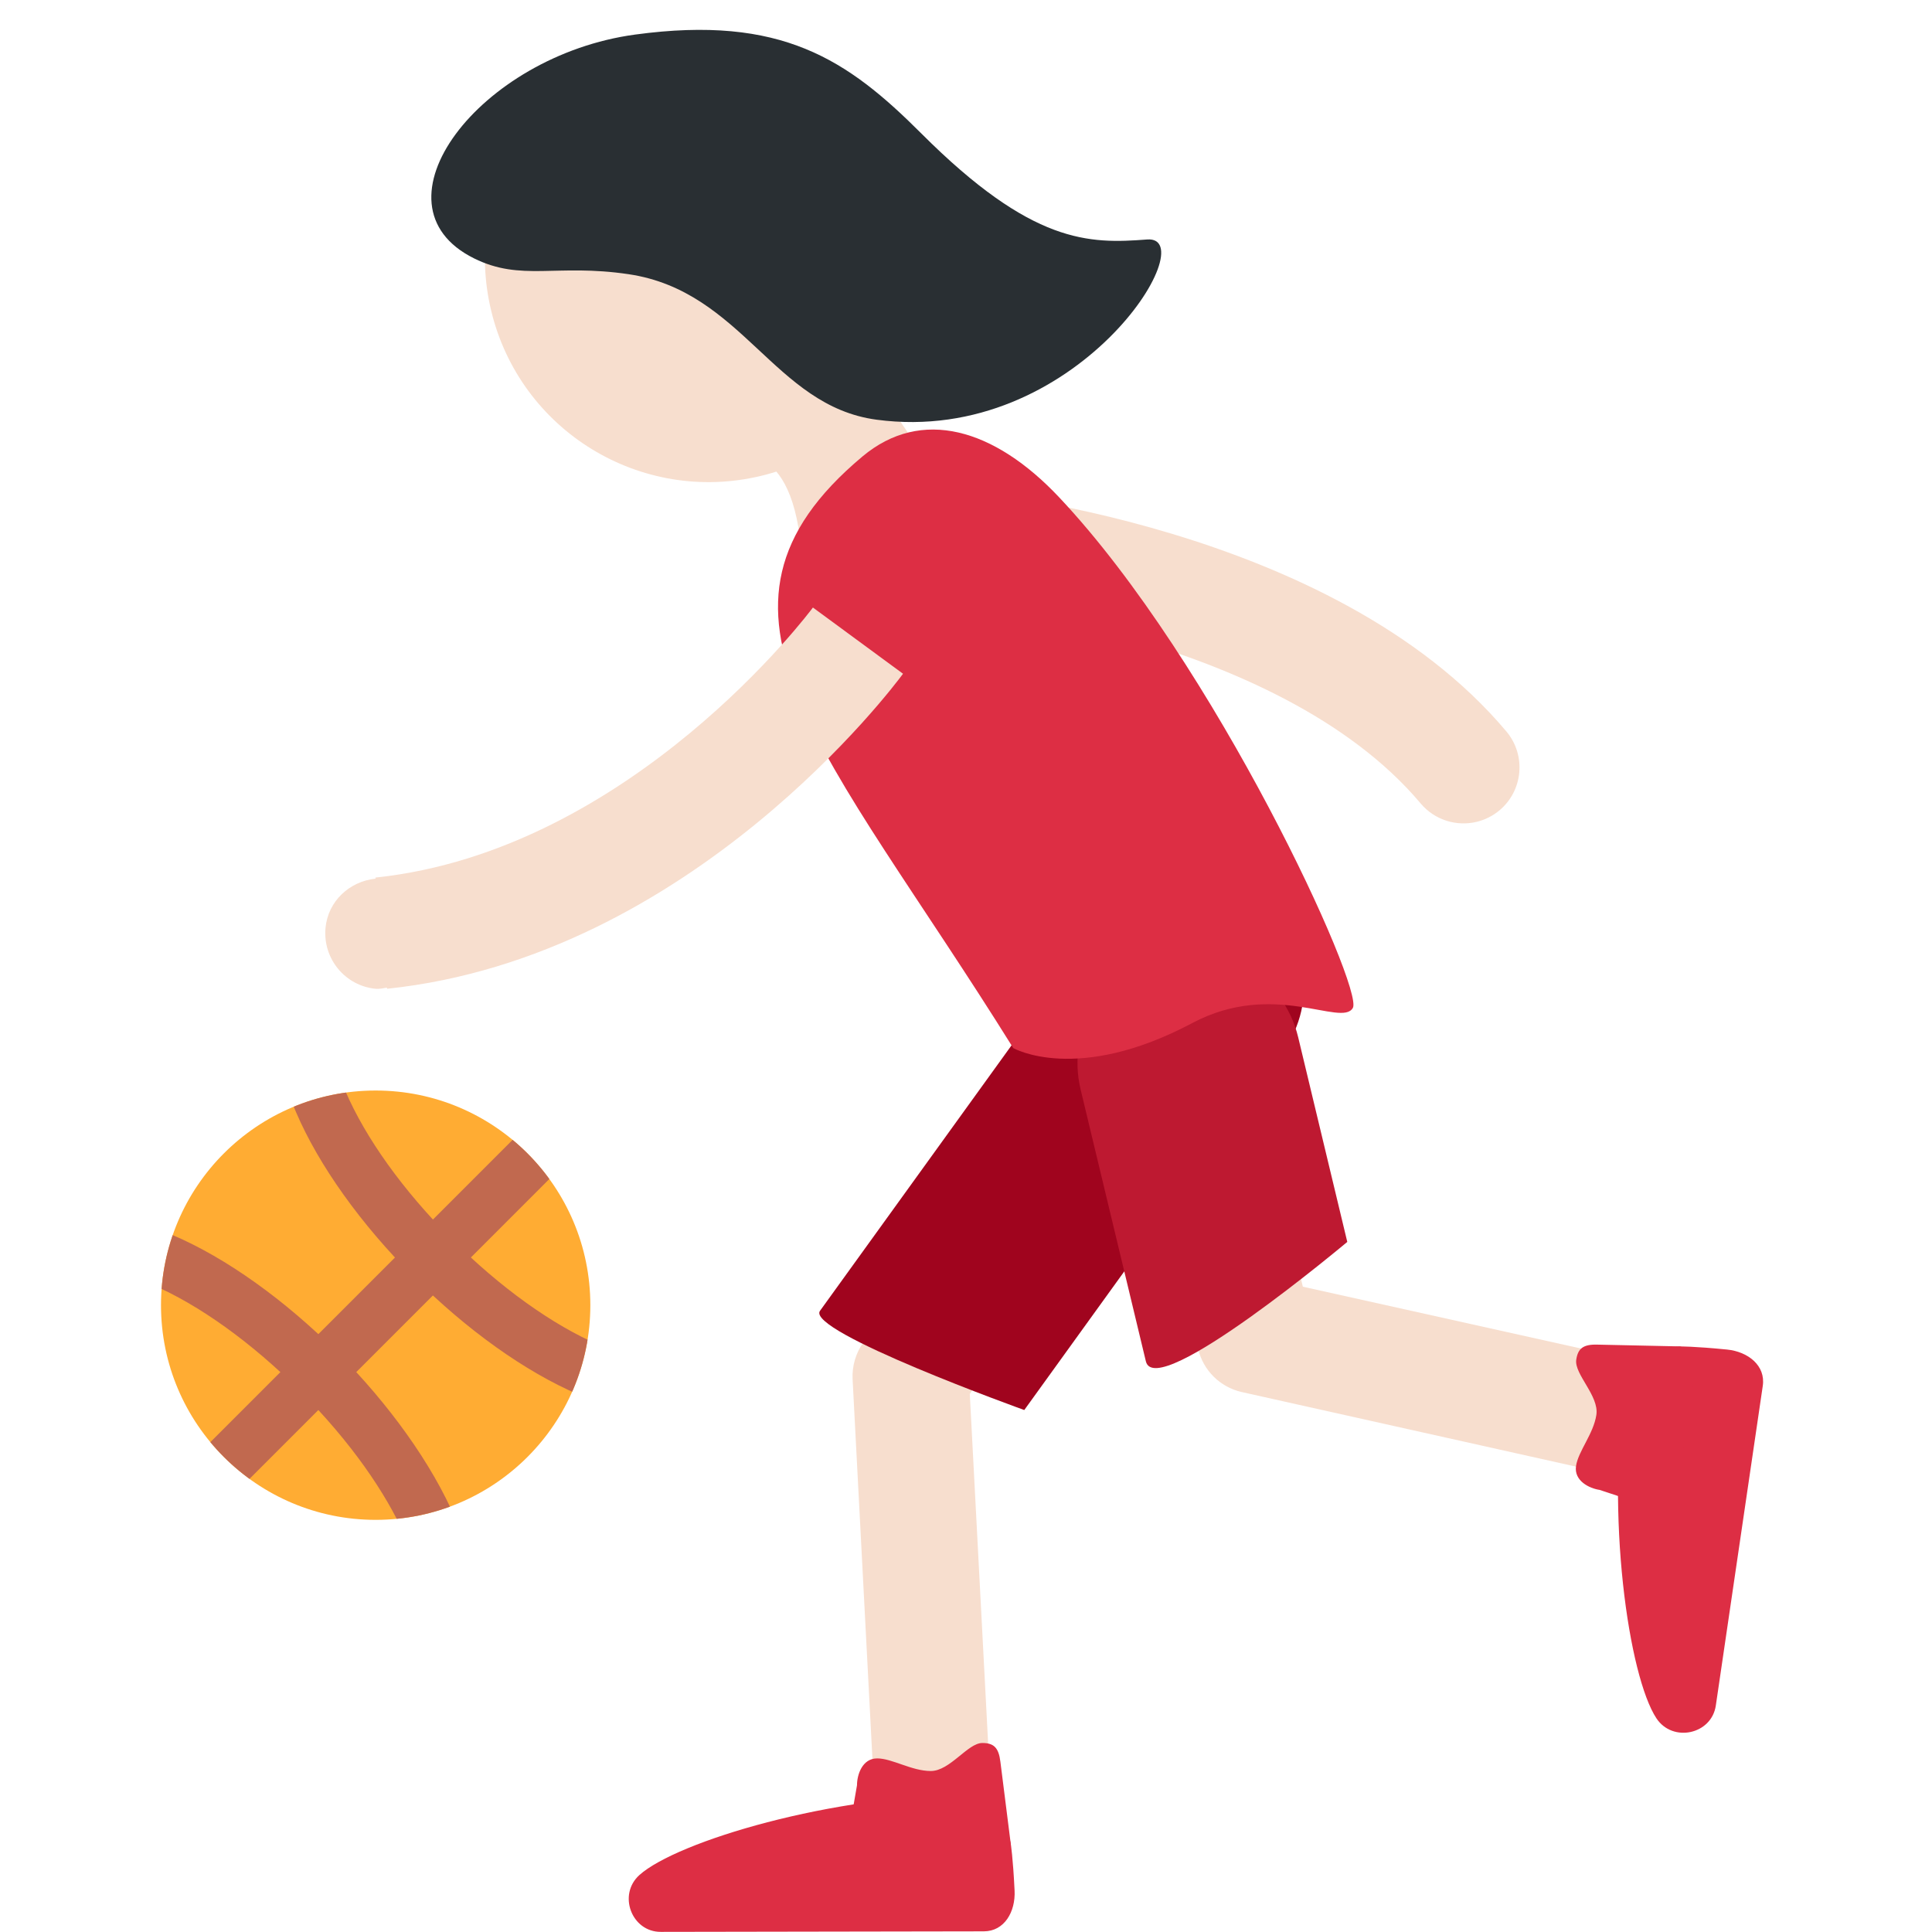
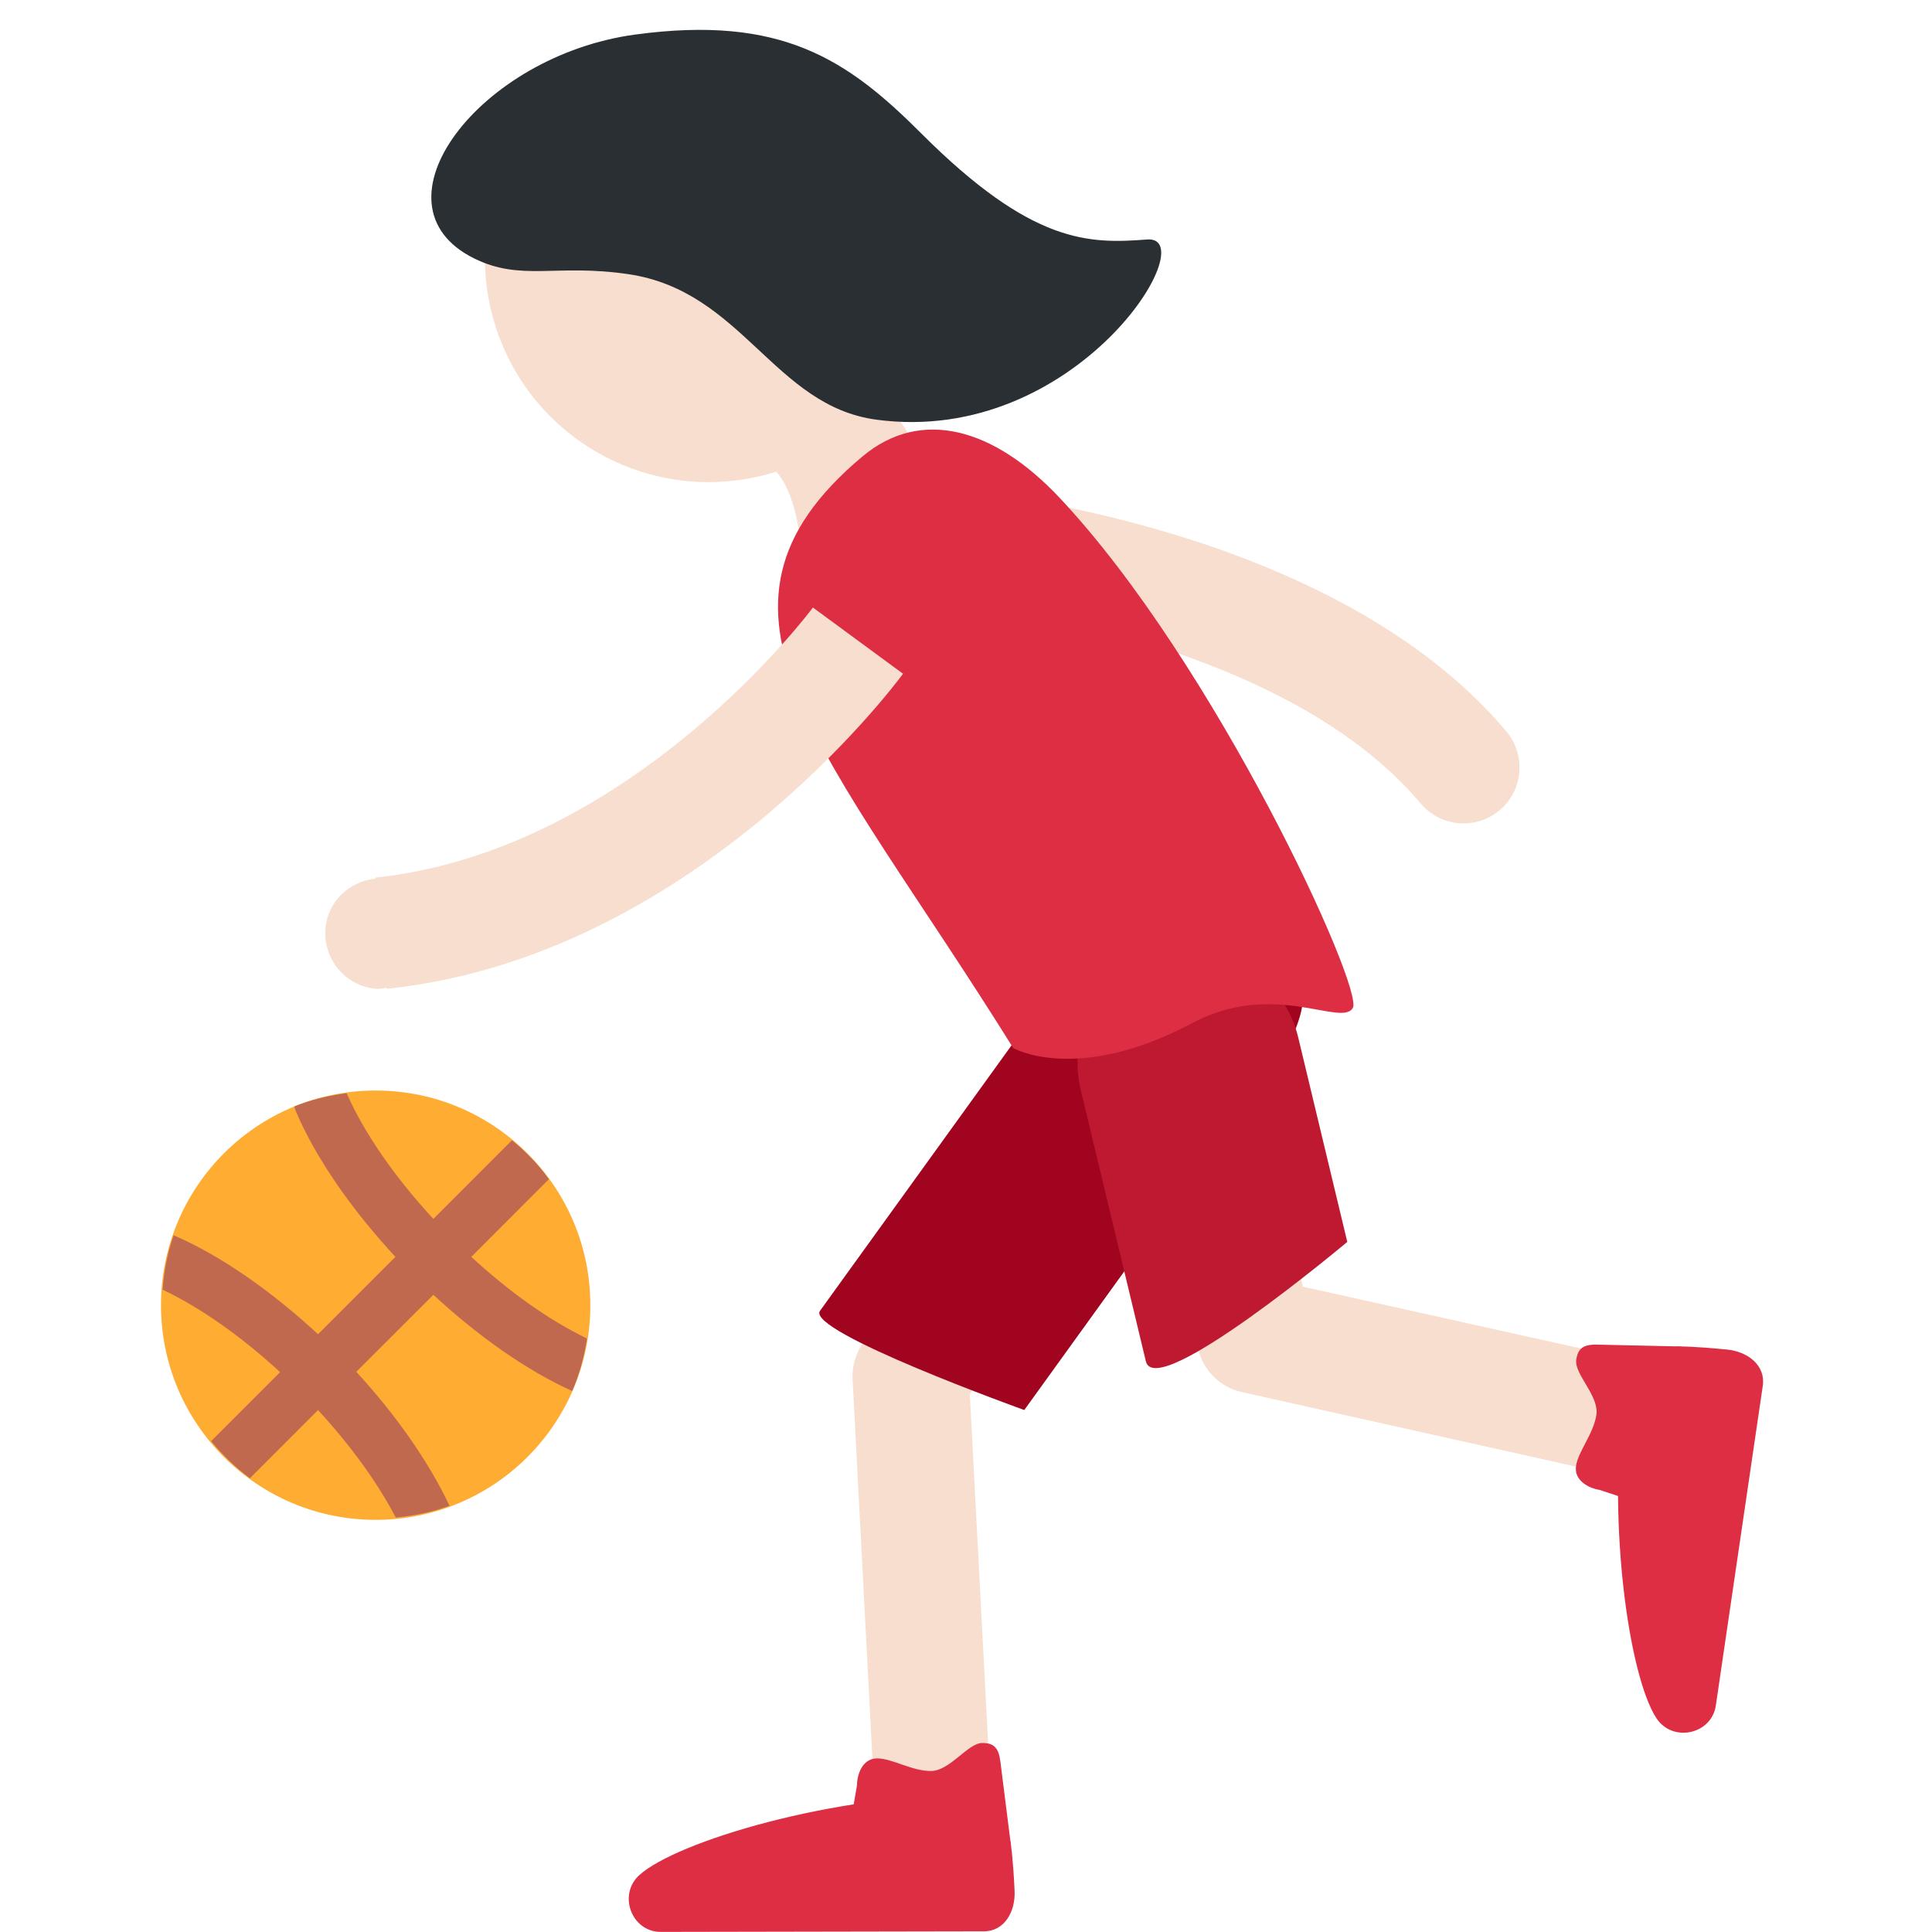
<svg xmlns="http://www.w3.org/2000/svg" viewBox="0 0 45 45" style="enable-background:new 0 0 45 45;" xml:space="preserve" version="1.1" id="svg2">
  <defs id="defs6">
    <clipPath id="clipPath16" clipPathUnits="userSpaceOnUse">
      <path id="path18" d="M 0,36 36,36 36,0 0,0 0,36 Z" />
-     </clipPath>
-     <clipPath id="clipPath60" clipPathUnits="userSpaceOnUse">
-       <path id="path62" d="M 3,11.679 C 3,9.471 4.791,7.68 7,7.68 l 0,0 c 2.209,0 4,1.791 4,3.999 l 0,0 c 0,2.21 -1.791,4.001 -4,4.001 l 0,0 c -2.209,0 -4,-1.791 -4,-4.001" />
-     </clipPath>
-     <clipPath id="clipPath80" clipPathUnits="userSpaceOnUse">
-       <path id="path82" d="M 0,36 36,36 36,0 0,0 0,36 Z" />
    </clipPath>
  </defs>
  <g transform="matrix(1.25,0,0,-1.25,0,45)" id="g10">
    <g id="g12">
      <g clip-path="url(#clipPath16)" id="g14">
        <g transform="translate(30.8525,8.3662)" id="g20">
-           <path id="path22" style="fill:#f7dece;fill-opacity:1;fill-rule:nonzero;stroke:none" d="M 0,0 C -0.081,0 -0.163,0.01 -0.243,0.028 L -7.719,1.696 C -8.122,1.79 -8.432,2.099 -8.528,2.501 l -1.216,5.066 c -0.069,0.283 -0.023,0.573 0.129,0.82 0.151,0.247 0.39,0.421 0.672,0.487 0.085,0.021 0.171,0.031 0.255,0.031 0.502,0 0.935,-0.342 1.052,-0.832 L -6.576,3.658 0.245,2.142 C 0.528,2.076 0.768,1.904 0.921,1.658 1.074,1.412 1.123,1.122 1.058,0.84 0.964,0.437 0.654,0.127 0.251,0.03 0.168,0.01 0.084,0 0,0" />
+           <path id="path22" style="fill:#f7dece;fill-opacity:1;fill-rule:nonzero;stroke:none" d="M 0,0 C -0.081,0 -0.163,0.01 -0.243,0.028 L -7.719,1.696 C -8.122,1.79 -8.432,2.099 -8.528,2.501 l -1.216,5.066 c -0.069,0.283 -0.023,0.573 0.129,0.82 0.151,0.247 0.39,0.421 0.672,0.487 0.085,0.022 0.171,0.031 0.255,0.031 0.502,0 0.935,-0.342 1.052,-0.832 L -6.576,3.658 0.245,2.142 C 0.528,2.076 0.768,1.904 0.921,1.658 1.074,1.412 1.123,1.122 1.058,0.84 0.964,0.437 0.654,0.127 0.251,0.03 0.168,0.01 0.084,0 0,0" />
        </g>
        <g transform="translate(11.3184,31.5259)" id="g24">
-           <path id="path26" style="fill:#f7dece;fill-opacity:1;fill-rule:nonzero;stroke:none" d="m 0,0 c -1.158,-0.564 0.52,-2.167 0.439,-3.483 -0.051,-0.91 1.722,-0.595 1.722,-0.595 0,0 1.159,0.564 1.425,-1.455 0.262,-2.017 3.141,-2.05 2.877,-0.03 C 6.197,-3.547 4.332,-2.873 4.85,-1.128 6.09,3.048 0,0 0,0" />
+           <path id="path26" style="fill:#f7dece;fill-opacity:1;fill-rule:nonzero;stroke:none" d="m 0,0 c -1.158,-0.564 0.52,-2.167 0.439,-3.483 -0.051,-0.91 1.722,-0.595 1.722,-0.595 0,0 1.159,0.564 1.425,-1.455 0.262,-2.017 3.141,-2.05 2.877,-0.03 -0.266,2.016 -2.131,2.69 -1.612,4.435 C 6.09,3.048 0,0 0,0" />
        </g>
        <g transform="translate(27.5156,20.686)" id="g28">
-           <path id="path30" style="fill:#f7dece;fill-opacity:1;fill-rule:nonzero;stroke:none" d="m 0,0 c -0.373,-0.089 -0.779,0.03 -1.043,0.342 -2.682,3.19 -8.798,3.763 -8.859,3.769 -0.573,0.051 -0.997,0.556 -0.947,1.129 0.05,0.572 0.548,0.998 1.127,0.947 C -9.436,6.163 -2.688,5.538 0.554,1.684 0.924,1.243 0.867,0.587 0.426,0.215 0.298,0.108 0.151,0.037 0,0" />
+           <path id="path30" style="fill:#f7dece;fill-opacity:1;fill-rule:nonzero;stroke:none" d="m 0,0 c -0.373,-0.089 -0.779,0.03 -1.043,0.342 -2.682,3.19 -8.798,3.763 -8.859,3.769 -0.573,0.051 -0.997,0.556 -0.947,1.129 0.05,0.572 0.548,0.998 1.127,0.947 C -9.436,6.163 -2.688,5.538 0.554,1.684 0.924,1.243 0.867,0.586 0.426,0.215 0.298,0.108 0.151,0.037 0,0" />
        </g>
        <g transform="translate(17.4697,0.6992)" id="g32">
-           <path id="path34" style="fill:#f7dece;fill-opacity:1;fill-rule:nonzero;stroke:none" d="m 0,0 c -0.598,-0.028 -1.107,0.435 -1.135,1.031 l -0.448,8.575 c -0.011,0.244 0.061,0.487 0.203,0.684 l 5.246,7.271 c 0.184,0.255 0.469,0.417 0.782,0.446 0.259,0.023 0.519,-0.048 0.731,-0.2 C 5.614,17.636 5.77,17.385 5.816,17.1 5.862,16.814 5.794,16.527 5.625,16.294 L 0.601,9.328 1.031,1.133 C 1.054,0.652 0.751,0.208 0.294,0.054 0.217,0.028 0.136,0.011 0.052,0.003 L 0,0 Z" />
+           <path id="path34" style="fill:#f7dece;fill-opacity:1;fill-rule:nonzero;stroke:none" d="m 0,0 c -0.598,-0.028 -1.107,0.435 -1.135,1.031 l -0.448,8.575 c -0.011,0.244 0.061,0.487 0.203,0.684 l 5.246,7.272 c 0.184,0.254 0.469,0.417 0.782,0.445 0.259,0.023 0.519,-0.048 0.731,-0.2 C 5.614,17.636 5.77,17.385 5.816,17.1 5.862,16.814 5.794,16.527 5.625,16.294 L 0.601,9.328 1.031,1.133 C 1.054,0.652 0.751,0.208 0.294,0.054 0.217,0.028 0.136,0.011 0.052,0.003 L 0,0 Z" />
        </g>
        <g transform="translate(15.2798,11.5752)" id="g36">
-           <path id="path38" style="fill:#a0041e;fill-opacity:1;fill-rule:nonzero;stroke:none" d="M 0,0 5.246,7.271 C 5.917,8.203 7.221,8.416 8.155,7.741 9.088,7.068 9.299,5.765 8.626,4.832 l -4.82,-6.681 c 0,0 -4.082,1.467 -3.806,1.849" />
+           <path id="path38" style="fill:#a0041e;fill-opacity:1;fill-rule:nonzero;stroke:none" d="M 0,0 5.246,7.271 C 5.917,8.203 7.221,8.416 8.155,7.741 9.088,7.068 9.299,5.765 8.625,4.832 L 3.806,-1.849 c 0,0 -4.082,1.467 -3.806,1.849" />
        </g>
        <g transform="translate(21.3516,10.6338)" id="g40">
-           <path id="path42" style="fill:#be1931;fill-opacity:1;fill-rule:nonzero;stroke:none" d="M 0,0 -1.216,5.066 C -1.485,6.186 -0.795,7.311 0.325,7.58 1.444,7.848 2.569,7.159 2.838,6.039 L 3.753,2.225 C 3.753,2.225 0.184,-0.769 0,0" />
+           <path id="path42" style="fill:#be1931;fill-opacity:1;fill-rule:nonzero;stroke:none" d="M 0,0 -1.216,5.066 C -1.485,6.186 -0.795,7.312 0.325,7.58 1.444,7.848 2.569,7.159 2.838,6.039 L 3.753,2.225 C 3.753,2.225 0.185,-0.769 0,0" />
        </g>
        <g transform="translate(17.2588,32.1582)" id="g44">
-           <path id="path46" style="fill:#f7dece;fill-opacity:1;fill-rule:nonzero;stroke:none" d="M 0,0 C 0.537,-2.238 -0.842,-4.489 -3.081,-5.026 -5.32,-5.563 -7.57,-4.184 -8.107,-1.945 -8.645,0.294 -7.265,2.544 -5.026,3.081 -2.788,3.619 -0.537,2.239 0,0" />
+           <path id="path46" style="fill:#f7dece;fill-opacity:1;fill-rule:nonzero;stroke:none" d="M 0,0 C 0.537,-2.238 -0.842,-4.489 -3.081,-5.026 -5.32,-5.563 -7.57,-4.184 -8.107,-1.945 -8.645,0.294 -7.265,2.544 -5.026,3.082 -2.788,3.619 -0.537,2.239 0,0" />
        </g>
        <g transform="translate(21.375,31.5376)" id="g48">
-           <path id="path50" style="fill:#292f33;fill-opacity:1;fill-rule:nonzero;stroke:none" d="m 0,0 c -1.083,-0.083 -2.14,-0.092 -4.208,1.976 -1.375,1.375 -2.603,2.213 -5.334,1.842 -2.898,-0.393 -5.018,-3.169 -3,-4.17 0.881,-0.436 1.53,-0.094 2.881,-0.295 2.121,-0.315 2.706,-2.455 4.619,-2.711 C -1.298,-3.858 1.083,0.083 0,0" />
+           <path id="path50" style="fill:#292f33;fill-opacity:1;fill-rule:nonzero;stroke:none" d="m 0,0 c -1.083,-0.083 -2.14,-0.092 -4.208,1.976 -1.375,1.375 -2.603,2.213 -5.334,1.842 -2.898,-0.393 -5.018,-3.169 -3,-4.17 0.881,-0.436 1.53,-0.094 2.881,-0.295 2.121,-0.315 2.706,-2.456 4.619,-2.711 C -1.298,-3.858 1.083,0.083 0,0" />
        </g>
        <g transform="translate(11,11.6797)" id="g52">
          <path id="path54" style="fill:#ffac33;fill-opacity:1;fill-rule:nonzero;stroke:none" d="m 0,0 c 0,-2.209 -1.791,-4 -4,-4 -2.209,0 -4,1.791 -4,4 0,2.209 1.791,4 4,4 2.209,0 4,-1.791 4,-4" />
        </g>
-       </g>
-     </g>
-     <g id="g56">
-       <g clip-path="url(#clipPath60)" id="g58">
-         <g transform="translate(6.7119,17.2832)" id="g64">
-           <path id="path66" style="fill:#c1694f;fill-opacity:1;fill-rule:nonzero;stroke:none" d="m 0,0 c -0.188,0 -0.334,-0.042 -0.419,-0.126 -0.21,-0.211 -0.155,-0.794 0.142,-1.485 0.376,-0.878 1.079,-1.858 1.979,-2.758 0.901,-0.901 1.88,-1.604 2.758,-1.98 0.691,-0.296 1.273,-0.352 1.485,-0.141 0.21,0.211 0.155,0.794 -0.142,1.485 -0.376,0.877 -1.079,1.857 -1.979,2.757 -0.901,0.9 -1.88,1.603 -2.758,1.98 C 0.653,-0.091 0.279,0 0,0 m 5.523,-7.615 c -0.424,0 -0.916,0.115 -1.457,0.347 -0.992,0.425 -2.083,1.204 -3.071,2.192 -0.988,0.988 -1.766,2.078 -2.191,3.07 -0.487,1.136 -0.462,2.055 0.07,2.587 0.531,0.532 1.45,0.558 2.586,0.07 C 2.452,0.226 3.542,-0.553 4.531,-1.541 5.519,-2.529 6.297,-3.619 6.723,-4.611 7.209,-5.747 7.184,-6.665 6.652,-7.197 6.374,-7.476 5.989,-7.615 5.523,-7.615" />
+         <g transform="translate(8.0752,11.873)" id="g56">
+           <path id="path58" style="fill:#c1694f;fill-opacity:1;fill-rule:nonzero;stroke:none" d="m 0,0 c 0.849,-0.785 1.747,-1.413 2.586,-1.793 0.135,0.308 0.223,0.637 0.277,0.979 C 2.166,-0.478 1.422,0.048 0.707,0.707 L 2.154,2.155 C 1.957,2.427 1.723,2.666 1.464,2.88 L 0,1.414 C -0.718,2.193 -1.287,3.009 -1.616,3.757 -1.955,3.711 -2.285,3.636 -2.592,3.51 -2.578,3.475 -2.573,3.444 -2.558,3.409 -2.185,2.538 -1.528,1.595 -0.707,0.707 L -2.149,-0.734 C -3.033,0.083 -3.972,0.736 -4.84,1.11 -4.951,0.788 -5.02,0.449 -5.045,0.096 c 0.706,-0.335 1.462,-0.868 2.189,-1.537 l -1.285,-1.286 c 0.214,-0.258 0.453,-0.493 0.724,-0.69 l 1.268,1.269 c 0.657,-0.715 1.136,-1.402 1.448,-2.002 0.349,0.032 0.685,0.103 1.002,0.22 -0.395,0.834 -1.014,1.711 -1.737,2.495 L 0,0 Z" />
        </g>
-         <g transform="translate(1.7622,12.334)" id="g68">
-           <path id="path70" style="fill:#c1694f;fill-opacity:1;fill-rule:nonzero;stroke:none" d="m 0,0 c -0.188,0 -0.334,-0.042 -0.419,-0.127 -0.21,-0.211 -0.155,-0.794 0.142,-1.485 0.376,-0.877 1.079,-1.857 1.979,-2.757 1.943,-1.943 3.809,-2.552 4.243,-2.122 0.432,0.432 -0.179,2.301 -2.121,4.243 -0.901,0.9 -1.88,1.603 -2.758,1.979 C 0.653,-0.092 0.279,0 0,0 m 5.537,-7.616 c -1.309,0 -3.132,1.13 -4.542,2.54 -0.988,0.988 -1.766,2.078 -2.192,3.07 -0.486,1.136 -0.461,2.054 0.071,2.586 0.532,0.532 1.45,0.559 2.586,0.07 C 2.452,0.226 3.542,-0.553 4.531,-1.541 6.416,-3.427 7.8,-6.05 6.652,-7.198 6.362,-7.487 5.979,-7.616 5.537,-7.616" />
+         <g transform="translate(18.3335,0.0127)" id="g60">
+           <path id="path62" style="fill:#dd2e44;fill-opacity:1;fill-rule:nonzero;stroke:none" d="M 0,0 C 0.383,0 0.59,0.365 0.572,0.757 0.542,1.383 0.5,1.638 0.5,1.638 0.438,1.937 0.176,2.55 -0.187,2.55 -2.83,2.55 -5.726,1.671 -6.418,1.05 -6.827,0.683 -6.564,-0.012 -6.021,-0.011 -4.418,-0.008 -1.388,-0.003 0,0" />
        </g>
-         <g transform="translate(3.1104,8.3184)" id="g72">
-           <path id="path74" style="fill:#c1694f;fill-opacity:1;fill-rule:nonzero;stroke:none" d="M 0,0 7.07,7.071 7.777,6.364 0.707,-0.707 0,0 Z" />
+         <g transform="translate(25.208,17.2188)" id="g64">
+           <path id="path66" style="fill:#dd2e44;fill-opacity:1;fill-rule:nonzero;stroke:none" d="m 0,0 c -0.208,-0.364 -1.473,0.525 -2.989,-0.281 -2.157,-1.146 -3.339,-0.467 -3.339,-0.467 -3.486,5.595 -6.243,8.149 -2.809,11.024 1.097,0.918 2.454,0.522 3.663,-0.76 C -2.563,6.427 0.209,0.365 0,0" />
        </g>
-       </g>
-     </g>
-     <g id="g76">
-       <g clip-path="url(#clipPath80)" id="g78">
-         <g transform="translate(18.3333,0.0123)" id="g84">
-           <path id="path86" style="fill:#dd2e44;fill-opacity:1;fill-rule:nonzero;stroke:none" d="M 0,0 C 0.383,0.001 0.591,0.366 0.572,0.758 0.542,1.384 0.5,1.638 0.5,1.638 0.438,1.937 0.176,2.55 -0.187,2.55 -2.83,2.55 -5.725,1.671 -6.418,1.05 -6.827,0.683 -6.564,-0.011 -6.021,-0.01 -4.418,-0.007 -1.388,-0.002 0,0" />
+         <g transform="translate(18.353,1.3008)" id="g68">
+           <path id="path70" style="fill:#dd2e44;fill-opacity:1;fill-rule:nonzero;stroke:none" d="m 0,0 -1.977,0 c -0.185,0 -0.595,0.157 -0.595,0.35 l 0.188,1.084 c 0,0.192 0.096,0.5 0.376,0.5 0.28,0 0.64,-0.235 0.999,-0.235 0.359,0 0.688,0.522 0.96,0.522 0.212,0 0.305,-0.084 0.337,-0.35 L 0.48,0.35 C 0.48,0.157 0.185,0 0,0" />
        </g>
-         <g transform="translate(25.2083,17.2188)" id="g88">
-           <path id="path90" style="fill:#dd2e44;fill-opacity:1;fill-rule:nonzero;stroke:none" d="m 0,0 c -0.208,-0.365 -1.473,0.525 -2.99,-0.281 -2.156,-1.146 -3.338,-0.467 -3.338,-0.467 -3.487,5.595 -6.243,8.149 -2.809,11.024 1.097,0.918 2.454,0.523 3.663,-0.76 C -2.563,6.427 0.208,0.365 0,0" />
+         <g transform="translate(32.8467,10.1758)" id="g72">
+           <path id="path74" style="fill:#dd2e44;fill-opacity:1;fill-rule:nonzero;stroke:none" d="M 0,0 C 0.056,0.379 -0.275,0.639 -0.665,0.677 -1.289,0.739 -1.547,0.735 -1.547,0.735 -1.852,0.719 -2.496,0.55 -2.55,0.189 c -0.388,-2.613 0.055,-5.606 0.569,-6.382 0.302,-0.458 1.027,-0.301 1.106,0.236 C -0.643,-4.371 -0.202,-1.373 0,0" />
        </g>
-         <g transform="translate(18.3529,1.3008)" id="g92">
-           <path id="path94" style="fill:#dd2e44;fill-opacity:1;fill-rule:nonzero;stroke:none" d="m 0,0 -1.977,0 c -0.185,0 -0.595,0.158 -0.595,0.35 l 0.188,1.084 c 0,0.192 0.096,0.5 0.376,0.5 0.28,0 0.641,-0.235 0.999,-0.235 0.359,0 0.688,0.522 0.96,0.522 0.212,0 0.305,-0.084 0.337,-0.35 L 0.48,0.35 C 0.48,0.158 0.185,0 0,0" />
+         <g transform="translate(31.5752,10.3848)" id="g76">
+           <path id="path78" style="fill:#dd2e44;fill-opacity:1;fill-rule:nonzero;stroke:none" d="m 0,0 -0.291,-1.955 c -0.027,-0.183 -0.243,-0.566 -0.434,-0.537 l -1.044,0.345 c -0.19,0.028 -0.48,0.168 -0.439,0.445 0.041,0.277 0.326,0.599 0.379,0.954 0.053,0.355 -0.415,0.758 -0.375,1.026 0.031,0.209 0.128,0.289 0.395,0.282 L -0.275,0.526 C -0.085,0.498 0.027,0.183 0,0" />
        </g>
-         <g transform="translate(32.8467,10.176)" id="g96">
-           <path id="path98" style="fill:#dd2e44;fill-opacity:1;fill-rule:nonzero;stroke:none" d="M 0,0 C 0.056,0.379 -0.275,0.638 -0.665,0.677 -1.289,0.739 -1.547,0.735 -1.547,0.735 -1.852,0.718 -2.497,0.549 -2.55,0.189 c -0.389,-2.613 0.055,-5.606 0.568,-6.383 0.303,-0.458 1.028,-0.301 1.107,0.237 C -0.643,-4.371 -0.202,-1.373 0,0" />
-         </g>
-         <g transform="translate(31.5751,10.3848)" id="g100">
-           <path id="path102" style="fill:#dd2e44;fill-opacity:1;fill-rule:nonzero;stroke:none" d="m 0,0 -0.291,-1.955 c -0.027,-0.183 -0.243,-0.566 -0.433,-0.537 l -1.045,0.345 c -0.19,0.028 -0.48,0.168 -0.439,0.445 0.041,0.277 0.326,0.599 0.379,0.954 0.053,0.355 -0.415,0.757 -0.375,1.027 0.031,0.208 0.128,0.289 0.396,0.281 L -0.276,0.527 C -0.085,0.498 0.027,0.183 0,0" />
-         </g>
-         <g transform="translate(15.1475,24.6797)" id="g104">
-           <path id="path106" style="fill:#f7dece;fill-opacity:1;fill-rule:nonzero;stroke:none" d="m 0,0 c -0.033,-0.046 -3.381,-4.532 -8.152,-5.032 l 0.002,-0.02 c -0.484,-0.051 -0.885,-0.417 -0.932,-0.919 -0.053,-0.573 0.367,-1.082 0.941,-1.134 0.071,-0.006 0.135,0.013 0.203,0.022 l 0.003,-0.021 c 5.678,0.594 9.456,5.655 9.614,5.87 L 0,0 Z" />
+         <g transform="translate(15.1475,24.6797)" id="g80">
+           <path id="path82" style="fill:#f7dece;fill-opacity:1;fill-rule:nonzero;stroke:none" d="m 0,0 c -0.033,-0.046 -3.381,-4.532 -8.152,-5.032 l 0.002,-0.02 c -0.484,-0.051 -0.885,-0.417 -0.932,-0.919 -0.053,-0.573 0.367,-1.082 0.941,-1.134 0.071,-0.006 0.135,0.013 0.204,0.022 l 0.002,-0.021 c 5.678,0.594 9.456,5.655 9.614,5.87 L 0,0 Z" />
        </g>
      </g>
    </g>
  </g>
</svg>
